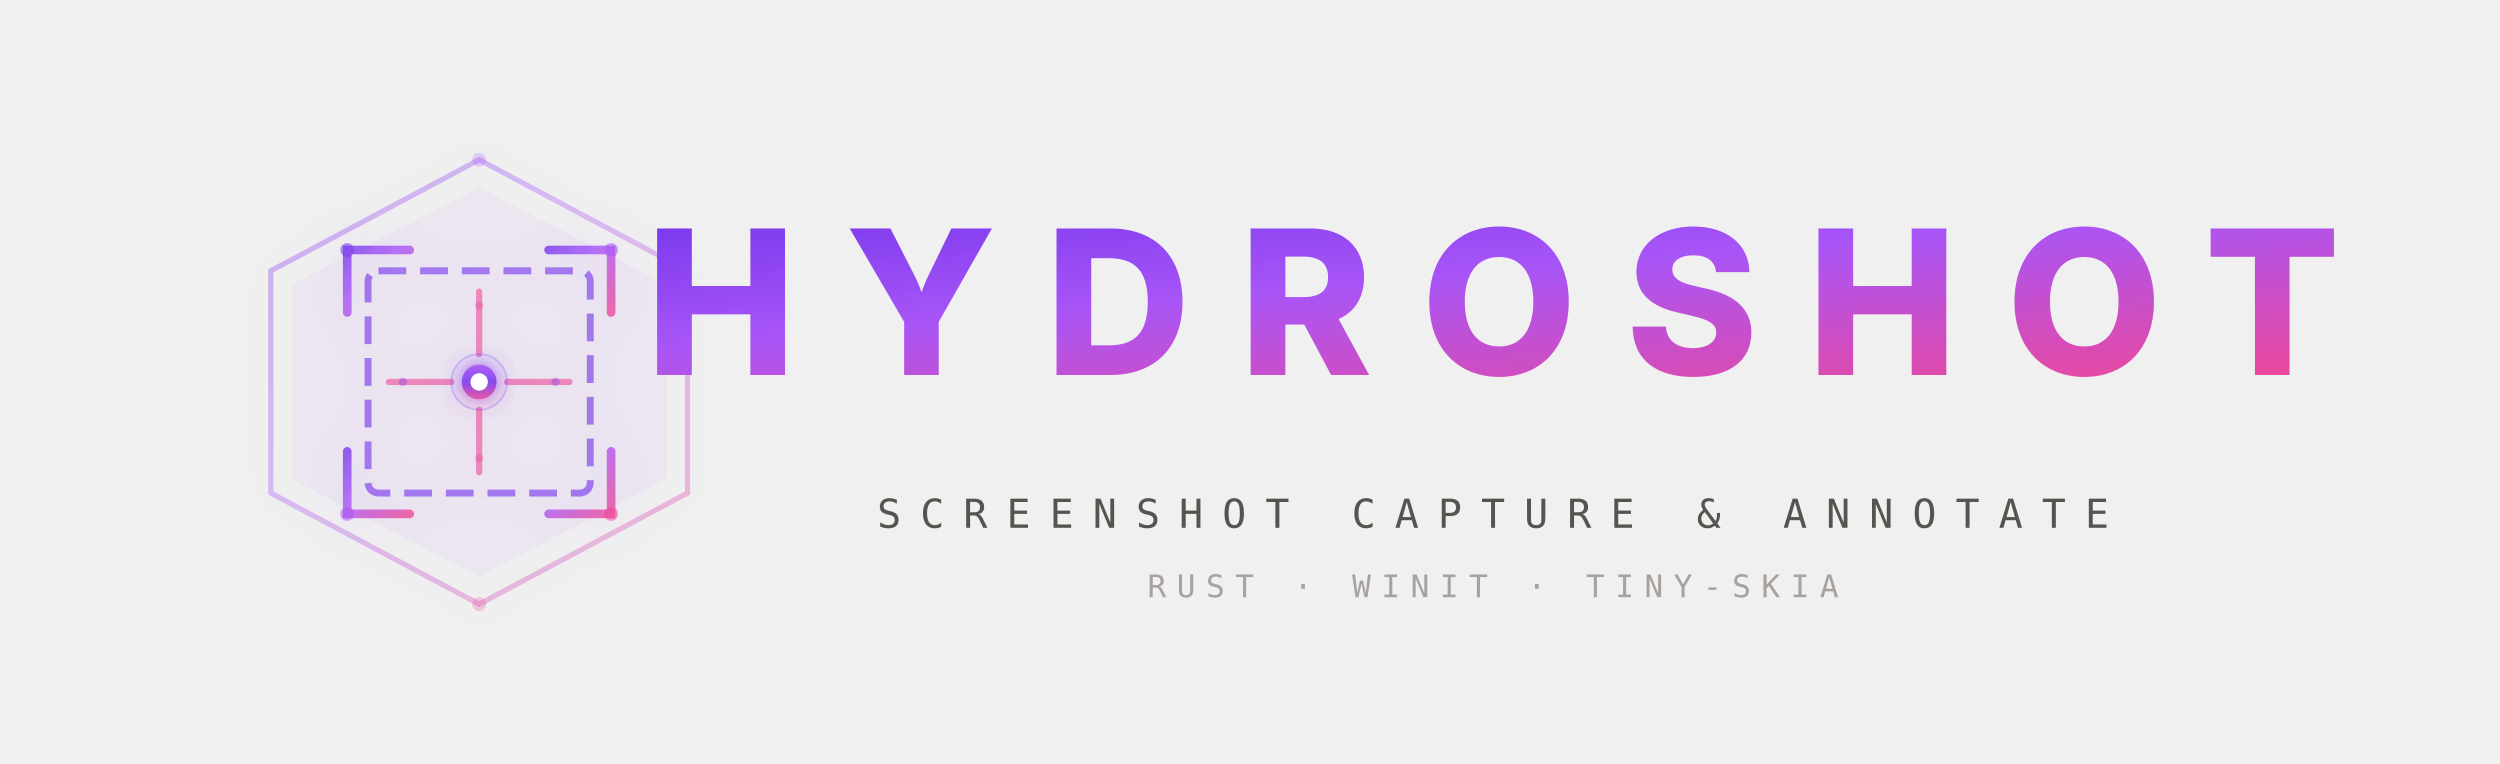
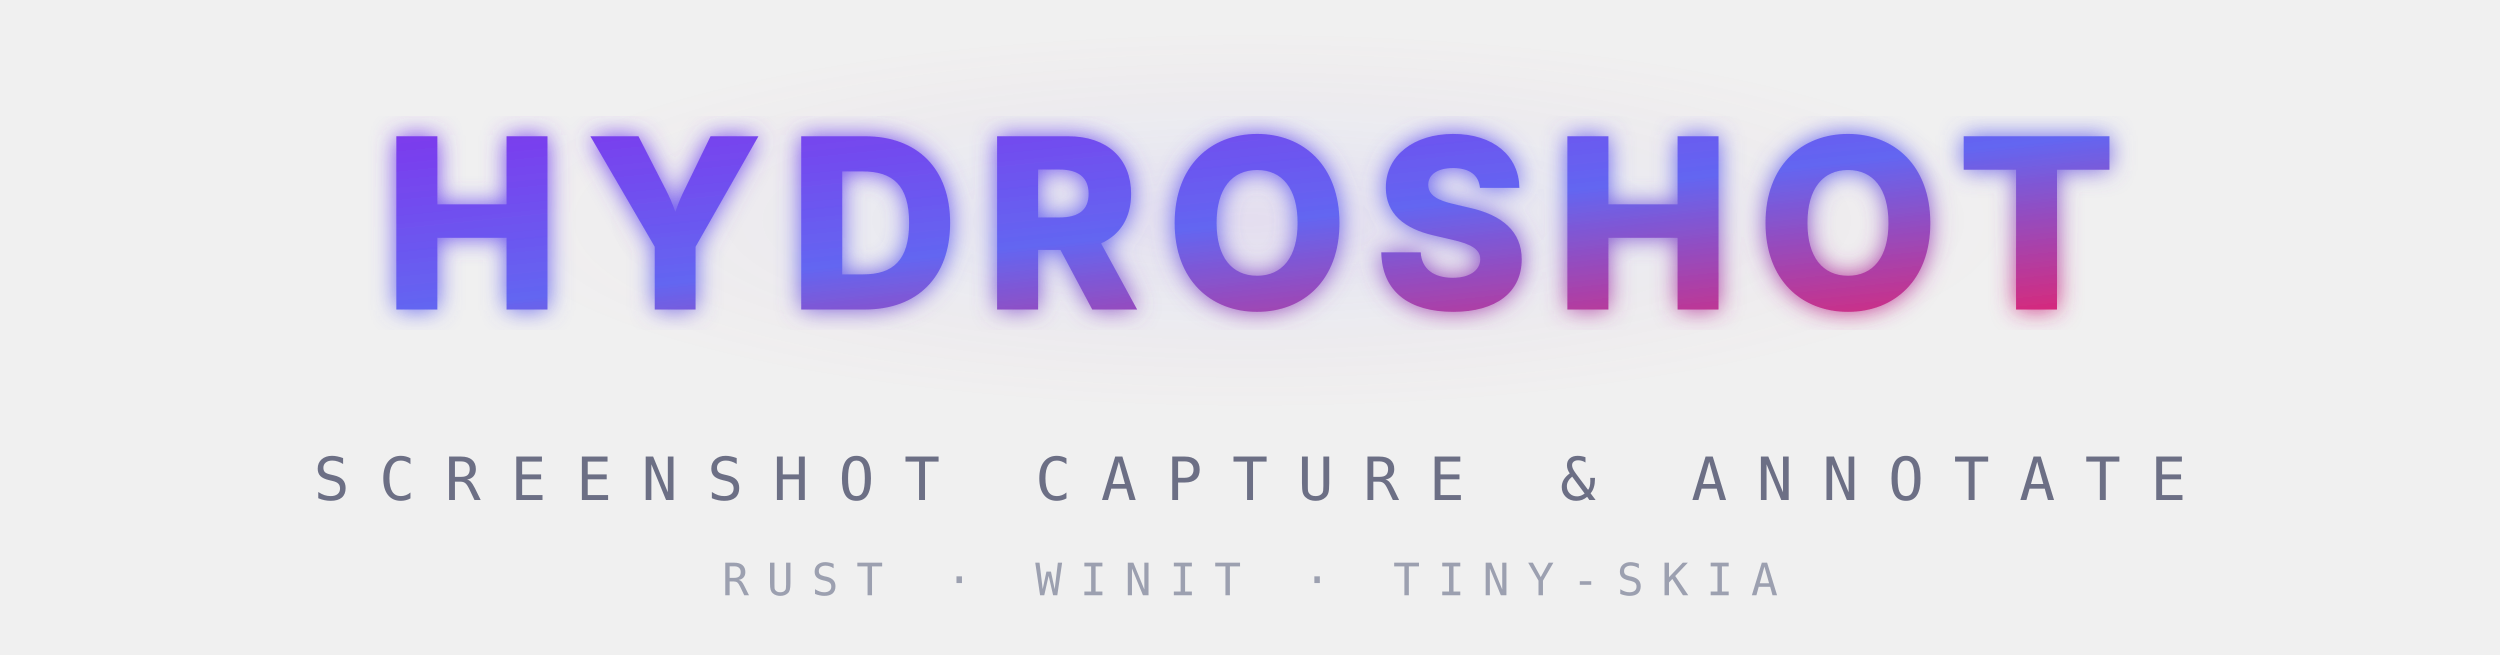
- <svg xmlns="http://www.w3.org/2000/svg" viewBox="0 0 720 220" fill="none">
+ <svg xmlns="http://www.w3.org/2000/svg" viewBox="0 0 420 110" fill="none">
  <defs>
-     <linearGradient id="g1" x1="0%" y1="0%" x2="100%" y2="100%">
+     <linearGradient id="grad" x1="0%" y1="0%" x2="100%" y2="100%">
      <stop offset="0%" stop-color="#7c3aed" />
-       <stop offset="40%" stop-color="#a855f7" />
-       <stop offset="100%" stop-color="#ec4899" />
+       <stop offset="50%" stop-color="#6366f1" />
+       <stop offset="100%" stop-color="#db2777" />
    </linearGradient>
-     <linearGradient id="g2" x1="0%" y1="100%" x2="100%" y2="0%">
-       <stop offset="0%" stop-color="#ec4899" />
-       <stop offset="100%" stop-color="#7c3aed" />
-     </linearGradient>
-     <linearGradient id="g3" x1="0%" y1="0%" x2="0%" y2="100%">
-       <stop offset="0%" stop-color="#a855f7" />
-       <stop offset="50%" stop-color="#7c3aed" />
-       <stop offset="100%" stop-color="#ec4899" />
-     </linearGradient>
-     <filter id="softglow" x="-30%" y="-30%" width="160%" height="160%">
-       <feGaussianBlur in="SourceAlpha" stdDeviation="6" result="blur" />
-       <feFlood flood-color="#7c3aed" flood-opacity="0.1" result="color" />
-       <feComposite in="color" in2="blur" operator="in" result="shadow" />
-       <feComposite in="SourceGraphic" in2="shadow" operator="over" />
-     </filter>
-     <filter id="centerglow" x="-50%" y="-50%" width="200%" height="200%">
-       <feGaussianBlur in="SourceGraphic" stdDeviation="3" result="blur" />
-       <feMerge>
-         <feMergeNode in="blur" />
-         <feMergeNode in="SourceGraphic" />
-       </feMerge>
+     <radialGradient id="glow" cx="50%" cy="40%" r="40%">
+       <stop offset="0%" stop-color="#7c3aed" stop-opacity="0.1" />
+       <stop offset="50%" stop-color="#6366f1" stop-opacity="0.04" />
+       <stop offset="100%" stop-color="#db2777" stop-opacity="0" />
+     </radialGradient>
+     <filter id="textglow">
+       <feGaussianBlur in="SourceGraphic" stdDeviation="2" result="blur" />
+       <feComposite in="SourceGraphic" in2="blur" operator="over" />
    </filter>
  </defs>
-   <g transform="translate(58, 40)" filter="url(#softglow)">
-     <path d="M 80 6 L 140 38 L 140 102 L 80 134 L 20 102 L 20 38 Z" fill="none" stroke="url(#g1)" stroke-width="1.5" opacity="0.35" />
-     <path d="M 80 14 L 134 42 L 134 98 L 80 126 L 26 98 L 26 42 Z" fill="#7c3aed" opacity="0.04" />
-     <rect x="48" y="38" width="64" height="64" rx="3" stroke="#7c3aed" stroke-width="2" stroke-dasharray="8 4" fill="none" opacity="0.65" />
-     <path d="M 42,50 L 42,32 L 60,32" stroke="url(#g1)" stroke-width="2.5" stroke-linecap="round" fill="none" opacity="0.8" />
-     <path d="M 100,32 L 118,32 L 118,50" stroke="url(#g1)" stroke-width="2.5" stroke-linecap="round" fill="none" opacity="0.8" />
-     <path d="M 42,90 L 42,108 L 60,108" stroke="url(#g1)" stroke-width="2.5" stroke-linecap="round" fill="none" opacity="0.8" />
-     <path d="M 100,108 L 118,108 L 118,90" stroke="url(#g1)" stroke-width="2.5" stroke-linecap="round" fill="none" opacity="0.8" />
-     <line x1="80" y1="44" x2="80" y2="62" stroke="#ec4899" stroke-width="1.8" stroke-linecap="round" opacity="0.6" />
-     <line x1="80" y1="78" x2="80" y2="96" stroke="#ec4899" stroke-width="1.8" stroke-linecap="round" opacity="0.6" />
-     <line x1="54" y1="70" x2="72" y2="70" stroke="#ec4899" stroke-width="1.8" stroke-linecap="round" opacity="0.6" />
-     <line x1="88" y1="70" x2="106" y2="70" stroke="#ec4899" stroke-width="1.8" stroke-linecap="round" opacity="0.6" />
-     <circle cx="80" cy="70" r="5" fill="url(#g3)" opacity="0.9" filter="url(#centerglow)" />
-     <circle cx="80" cy="70" r="2.5" fill="#ffffff" />
-     <circle cx="80" cy="70" r="8" fill="none" stroke="#7c3aed" stroke-width="0.5" opacity="0.25" />
-     <circle cx="42" cy="32" r="2" fill="#7c3aed" opacity="0.55" />
-     <circle cx="118" cy="32" r="2" fill="#a855f7" opacity="0.55" />
-     <circle cx="42" cy="108" r="2" fill="#a855f7" opacity="0.55" />
-     <circle cx="118" cy="108" r="2" fill="#ec4899" opacity="0.55" />
-     <circle cx="80" cy="48" r="1.2" fill="#ec4899" opacity="0.35" />
-     <circle cx="80" cy="92" r="1.2" fill="#ec4899" opacity="0.35" />
-     <circle cx="58" cy="70" r="1.2" fill="#7c3aed" opacity="0.35" />
-     <circle cx="102" cy="70" r="1.2" fill="#7c3aed" opacity="0.35" />
-     <circle cx="80" cy="6" r="2" fill="#a855f7" opacity="0.25" />
-     <circle cx="80" cy="134" r="2" fill="#ec4899" opacity="0.25" />
-   </g>
-   <text x="430" y="108" font-family="'SF Pro Display', 'Inter', 'Segoe UI', 'Helvetica Neue', Arial, sans-serif" font-size="58" font-weight="800" letter-spacing="14" fill="url(#g1)" text-anchor="middle">HYDROSHOT</text>
-   <line x1="270" y1="128" x2="590" y2="128" stroke="url(#g1)" stroke-width="0.8" opacity="0.2" />
-   <text x="430" y="152" font-family="'SF Mono', 'JetBrains Mono', 'Fira Code', 'Cascadia Code', monospace" font-size="11.5" font-weight="400" letter-spacing="5.5" fill="#57534e" text-anchor="middle">SCREENSHOT CAPTURE &amp; ANNOTATE</text>
-   <text x="430" y="172" font-family="'SF Mono', 'JetBrains Mono', 'Fira Code', monospace" font-size="9" font-weight="400" letter-spacing="3" fill="#a8a29e" text-anchor="middle">RUST · WINIT · TINY-SKIA</text>
+   <ellipse cx="210" cy="45" rx="160" ry="40" fill="url(#glow)" />
+   <text x="210" y="52" text-anchor="middle" font-family="'Inter', 'SF Pro Display', 'Segoe UI', 'Helvetica Neue', Arial, sans-serif" font-size="40" font-weight="800" fill="url(#grad)" letter-spacing="4" filter="url(#textglow)">HYDROSHOT</text>
+   <line x1="105" y1="68" x2="315" y2="68" stroke="url(#grad)" stroke-width="0.6" opacity="0.2" />
+   <text x="210" y="84" text-anchor="middle" font-family="'JetBrains Mono', 'SF Mono', 'Fira Code', 'Cascadia Code', monospace" font-size="10" font-weight="400" fill="#6c6f85" letter-spacing="5">SCREENSHOT CAPTURE &amp; ANNOTATE</text>
+   <text x="210" y="100" text-anchor="middle" font-family="'JetBrains Mono', 'SF Mono', 'Fira Code', monospace" font-size="7.5" font-weight="400" fill="#9ca0b0" letter-spacing="3">RUST · WINIT · TINY-SKIA</text>
</svg>
